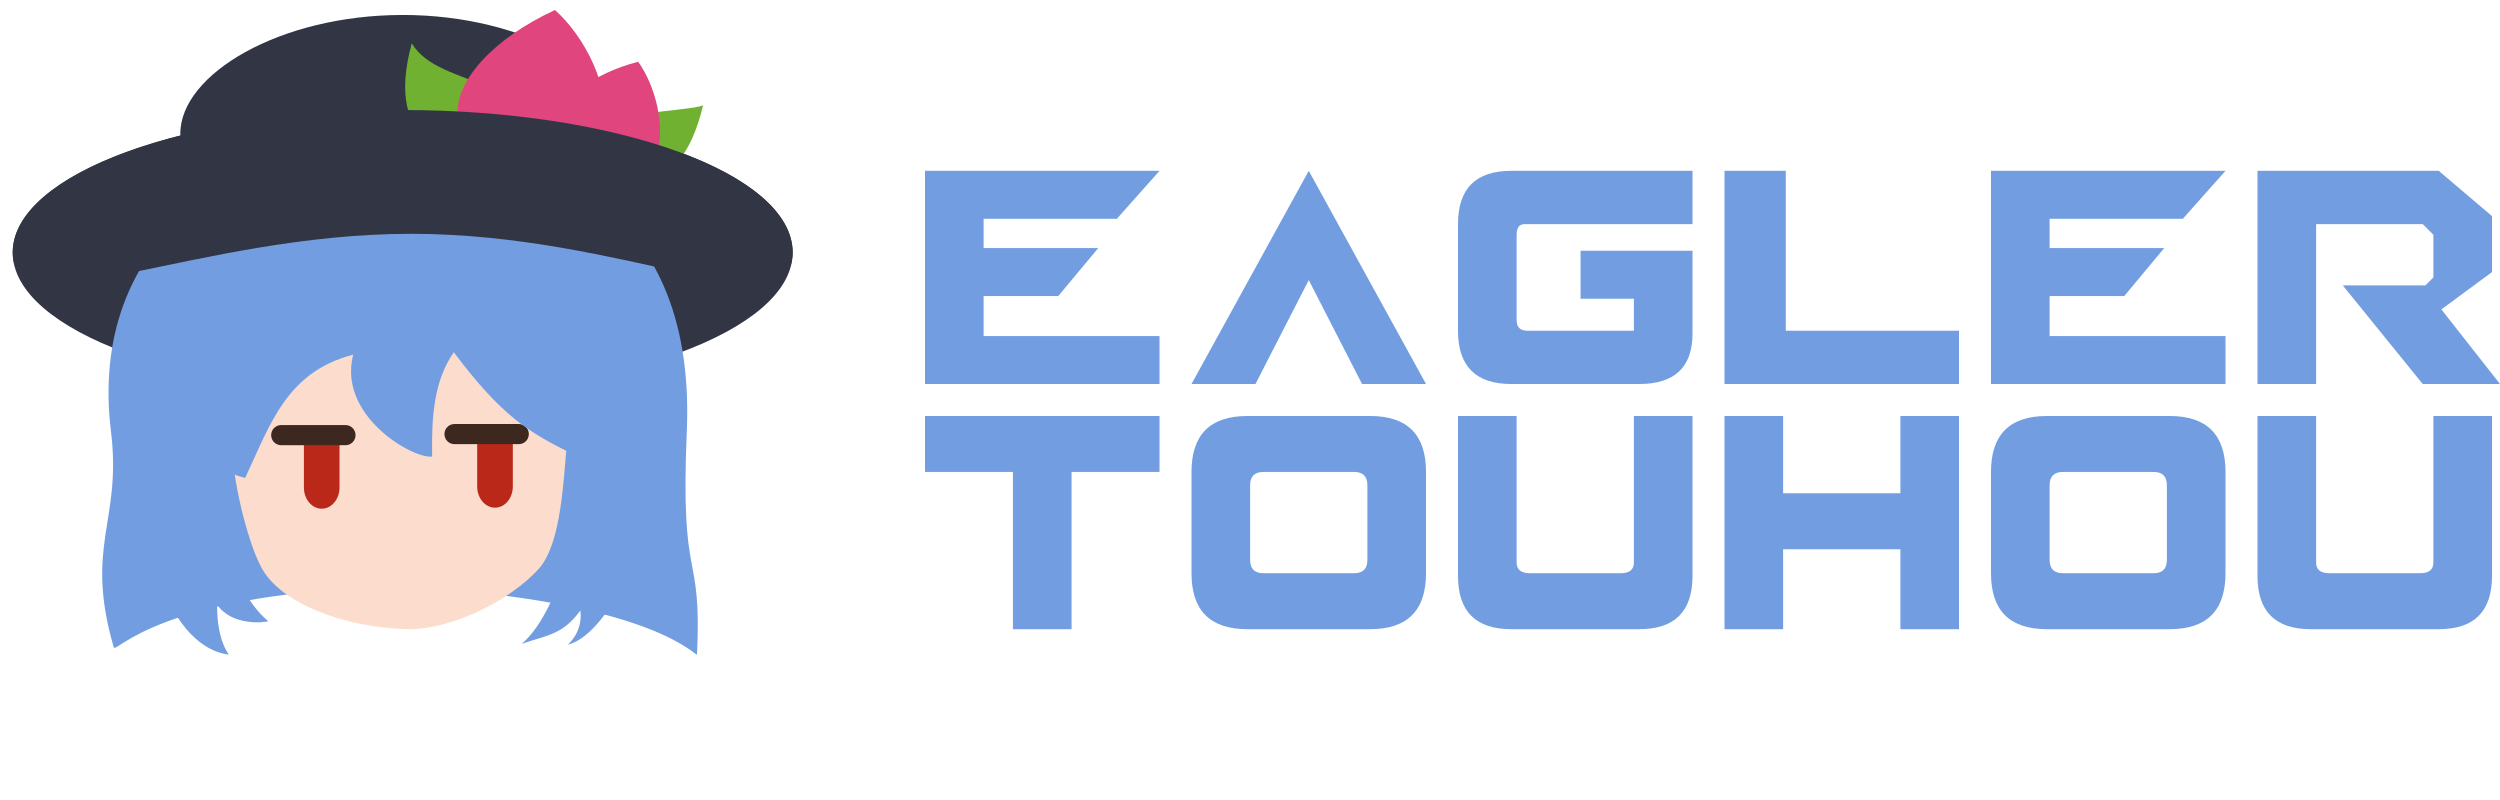
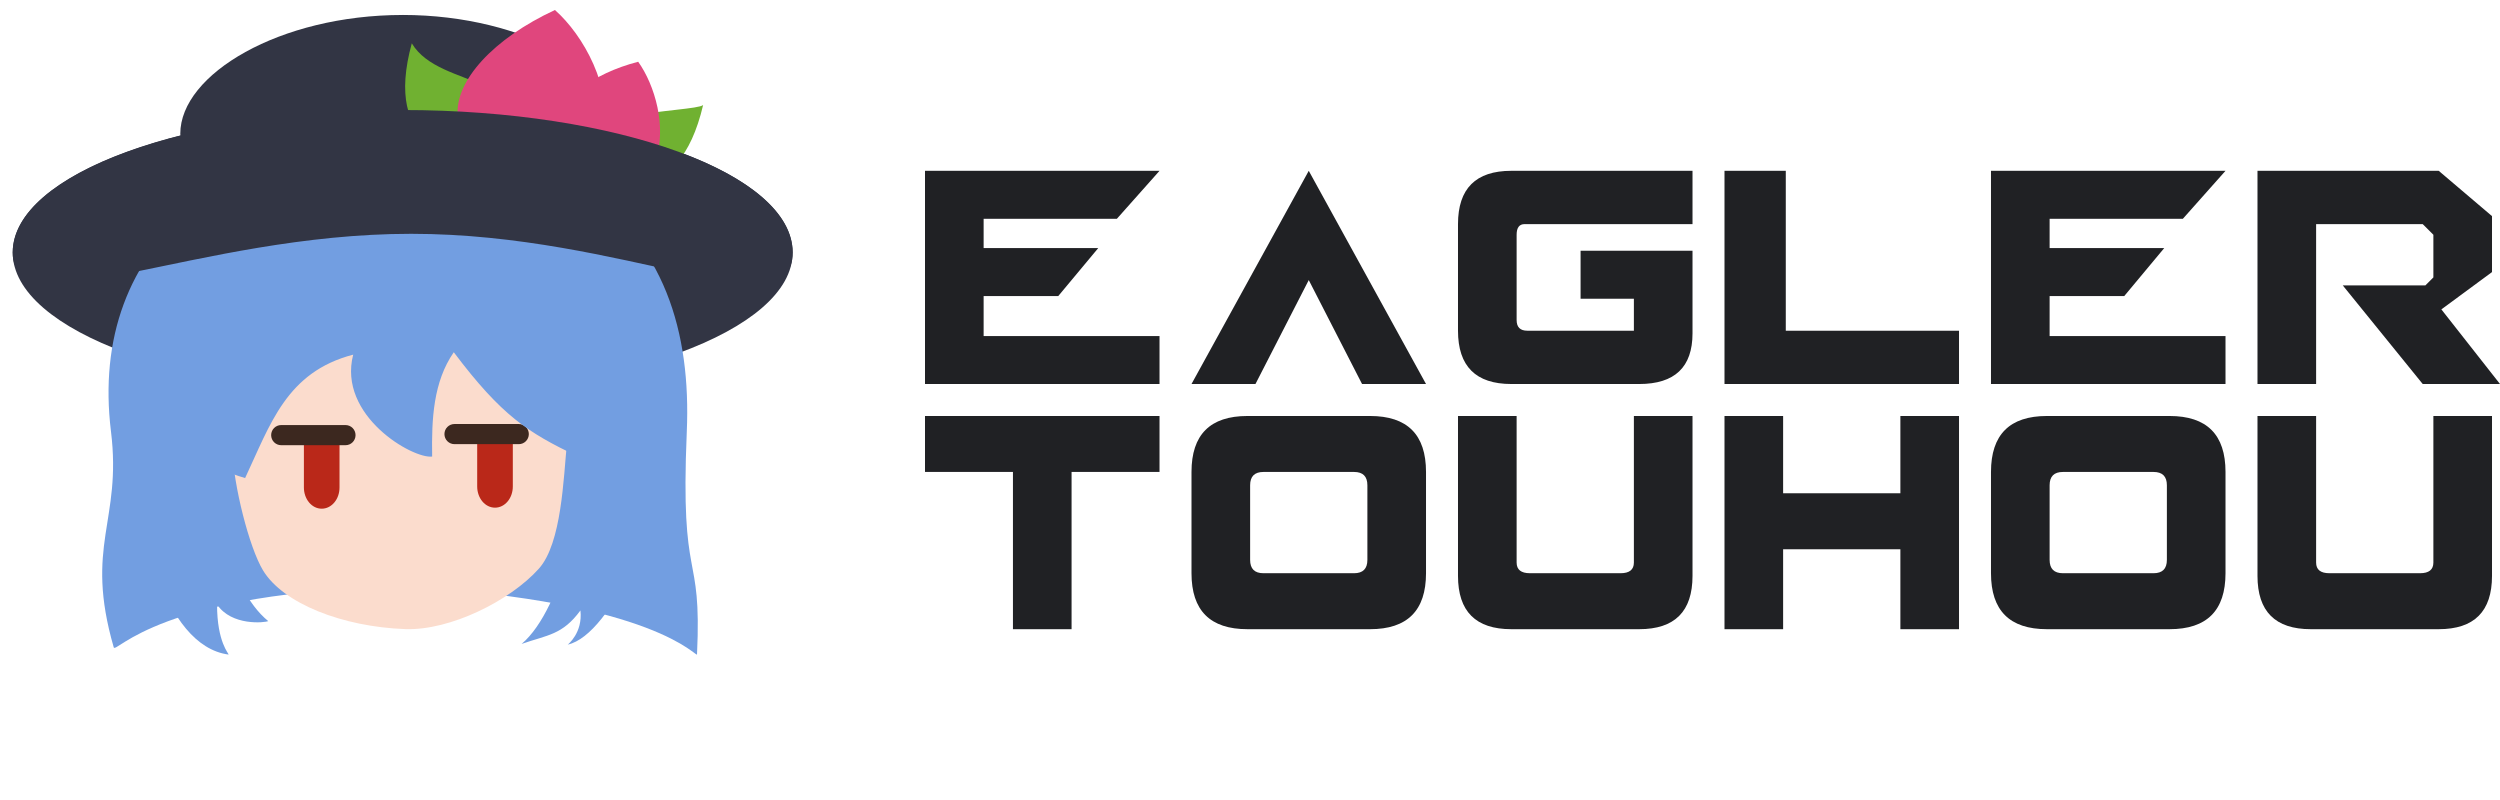
<svg xmlns="http://www.w3.org/2000/svg" xmlns:ns1="http://www.openswatchbook.org/uri/2009/osb" xmlns:xlink="http://www.w3.org/1999/xlink" viewBox="0 0 1000 320" width="1000" height="320" role="img" aria-label="EAGLER TOUHOU">
-   <style>.wordmark{fill:rgb(114 158 225)}@media(prefers-color-scheme:dark){.wordmark{fill:rgb(114 158 225)}}</style>
+   <style>.wordmark{fill:#202124}@media(prefers-color-scheme:dark){.wordmark{fill:#f0f0f2}}</style>
  <defs id="defs851">
    <linearGradient id="linearGradient6530">
      <stop style="stop-color:#71178b;stop-opacity:1" offset="0" id="stop6526" />
      <stop style="stop-color:#955a34;stop-opacity:1" offset="1" id="stop6528" />
    </linearGradient>
    <linearGradient ns1:paint="solid" id="linearGradient7231">
      <stop id="stop7229" offset="0" style="stop-color:#b3b3b3;stop-opacity:1;" />
    </linearGradient>
    <linearGradient gradientUnits="userSpaceOnUse" y2="251.62" x2="235.608" y1="228.803" x1="235.74" id="linearGradient6362" xlink:href="#linearGradient6530" />
    <linearGradient gradientUnits="userSpaceOnUse" y2="255.083" x2="235.264" y1="227.589" x1="235.264" id="linearGradient6364" xlink:href="#linearGradient6530" />
    <linearGradient gradientUnits="userSpaceOnUse" y2="252.929" x2="234.942" y1="231.561" x1="234.942" id="linearGradient6366" xlink:href="#linearGradient6530" />
  </defs>
  <g transform="translate(160 251.6751) scale(2.170022) translate(-79.50892 9.976206)">
    <g transform="translate(0,-155) scale(3.778598,3.778598) translate(-43.11618,-174.3775)">
      <path style="opacity:1;fill:#323544;fill-opacity:1;fill-rule:nonzero;stroke:none;stroke-width:1.059;stroke-linecap:round;stroke-linejoin:round;stroke-miterlimit:4;stroke-dasharray:none;stroke-opacity:1;paint-order:normal" d="m 64.288,182.795 c -5.992,1e-5 -10.848,2.887 -10.848,5.795 0.002,0.03 0.004,0.06 0.007,0.09 -5.117,1.296 -8.174,3.425 -8.182,5.699 2.65e-4,3.837 8.517,6.948 19.024,6.948 10.506,1e-5 19.023,-3.11 19.024,-6.948 -0.002,-2.277 -3.06,-4.409 -8.184,-5.707 0.003,-0.028 0.006,-0.055 0.008,-0.083 5.29e-4,-2.908 -4.856,-5.795 -10.848,-5.795 z" id="path2486" />
      <g id="g3509" transform="translate(-7.76246,-5.292969)">
        <path d="m 57.955,218.933 c -1.44,-4.99 0.407,-6.135 -0.133,-10.521 -0.565,-4.585 0.882,-8.329 3.973,-10.938 5.03,-4.25 13.057,-4.72 18.744,-1.095 4.308,2.745 5.579,7.226 5.372,12.034 -0.33,7.704 0.747,5.574 0.499,10.865 -0.01,0.214 -1.944,-2.595 -14.165,-3.296 -12.102,0.192 -14.188,3.307 -14.291,2.952 z" style="fill:#729ee1;fill-opacity:1;stroke-width:1;paint-order:normal" id="path2190" />
        <path data-face="" d="m 80.066,208.959 c -0.171,1.723 -0.259,4.895 -1.369,6.137 -1.402,1.57 -4.338,3.03 -6.519,2.951 -3.063,-0.111 -5.966,-1.25 -6.942,-2.869 -0.674,-1.119 -1.436,-4.133 -1.498,-5.885 -0.066,-1.867 0.414,-3.805 0.885,-5.053 0.912,-2.416 4.234,-4.931 7.892,-4.873 3.657,0.056 5.732,1.932 6.632,3.946 0.959,1.664 1.038,4.003 0.924,5.642 z" style="fill:#fbdccd;fill-opacity:1;stroke-width:1;paint-order:normal" id="path2192" />
        <g id="g2204" transform="translate(51.6212,222.0638)">
          <path style="fill:#ba2819;fill-opacity:1;stroke-width:1;paint-order:normal" d="m 15.611,-13.227 0,2.301 c 0,0.573 0.388,1.035 0.869,1.035 0.482,0 0.869,-0.461 0.869,-1.035 l 0,-2.301 z" id="path2196" />
          <rect style="opacity:1;fill:#3c281f;fill-opacity:1;fill-rule:nonzero;stroke:none;stroke-width:1.588;stroke-linecap:round;stroke-linejoin:bevel;stroke-miterlimit:4;stroke-dasharray:none;stroke-opacity:1;paint-order:normal" id="rect2198" width="4.117" height="0.983" x="14.014" y="-13.971" ry="0.491" />
          <path id="path2200" d="m 24.065,-13.277 0,2.301 c 0,0.573 0.388,1.035 0.869,1.035 0.482,0 0.869,-0.461 0.869,-1.035 l 0,-2.301 z" style="fill:#ba2819;fill-opacity:1;stroke-width:1;paint-order:normal" />
          <rect ry="0.491" y="-14.022" x="22.467" height="0.983" width="4.117" id="rect2202" style="opacity:1;fill:#3c281f;fill-opacity:1;fill-rule:nonzero;stroke:none;stroke-width:1.588;stroke-linecap:round;stroke-linejoin:bevel;stroke-miterlimit:4;stroke-dasharray:none;stroke-opacity:1;paint-order:normal" />
        </g>
        <path style="fill:#729ee1;fill-opacity:1;stroke:none;stroke-width:1.323;stroke-linecap:round;stroke-linejoin:miter;stroke-miterlimit:4;stroke-dasharray:none;stroke-opacity:1;paint-order:stroke fill markers" d="m 71.924,195.927 c -6.862,0.004 -12.505,5.411 -12.8,12.267 6e-5,4.9e-4 -6.1e-5,9.2e-4 0,0.002 -0.281,4.616 1.252,10.669 4.432,11.093 0.031,-0.041 -0.561,-0.582 -0.56,-2.444 0.705,1.062 2.34,0.889 2.496,0.811 -2.008,-1.647 -2.687,-5.827 -2.689,-8.909 -2.37e-4,-5.037 4.083,-9.12 9.12,-9.12 5.037,2e-5 9.12,4.083 9.12,9.12 -0.004,2.679 -1.143,8.293 -3.189,10.023 1.263,-0.442 1.988,-0.434 2.868,-1.633 0.122,1.092 -0.618,1.666 -0.618,1.666 2.145,-0.471 4.794,-6.486 4.639,-10.056 6e-5,-7.08 -5.739,-12.82 -12.82,-12.82 z" id="path2209" />
        <path id="path2211" style="fill:#729ee1;fill-opacity:1;stroke-width:1;paint-order:normal" d="m 64.366,210.678 c -6.739,-1.956 -3.874,-8.608 0.845,-12.949 3.646,-3.694 9.466,-4.106 13.587,-0.952 4.647,3.556 6.821,8.192 1.732,12.816 -2.354,-1.136 -3.632,-1.926 -5.986,-5.053 -0.997,1.443 -1.086,3.242 -1.055,5.089 -0.927,0.127 -4.621,-1.982 -3.852,-4.971 -3.262,0.849 -4.043,3.406 -5.272,6.019 z" />
        <g transform="translate(0.9547486,0.3063295)" id="g2494">
          <path style="opacity:1;fill:#70b131;fill-opacity:1;fill-rule:nonzero;stroke:none;stroke-width:2.646;stroke-linecap:round;stroke-linejoin:round;stroke-miterlimit:4;stroke-dasharray:none;stroke-opacity:1;paint-order:normal" d="m 79.418,194.904 c -1.047,-2.476 5.911,-2.362 6.335,-2.729 -1.213,5.173 -4.568,4.028 -6.335,2.729 z" id="path2458" />
          <path id="path2424" d="m 80.791,195.071 c -1.452,0.36 -2.274,-0.992 -2.203,-1.846 0.109,-1.311 1.737,-2.575 3.997,-3.162 0.8,1.117 1.433,3.202 0.826,4.855 -0.719,1.287 -2.633,0.947 -2.62,0.152 z" style="fill:#e0467d;fill-opacity:1;fill-rule:evenodd;stroke:none;stroke-width:0.265px;stroke-linecap:butt;stroke-linejoin:miter;stroke-opacity:1" />
          <path id="path2440" d="m 75.801,194.589 c 2.152,-4.132 -2.855,-3.069 -4.26,-5.425 -1.406,5.124 2.087,5.721 4.26,5.425 z" style="opacity:1;fill:#70b131;fill-opacity:1;fill-rule:nonzero;stroke:none;stroke-width:2.646;stroke-linecap:round;stroke-linejoin:round;stroke-miterlimit:4;stroke-dasharray:none;stroke-opacity:1;paint-order:normal" />
          <path style="fill:#e0467d;fill-opacity:1;fill-rule:evenodd;stroke:none;stroke-width:0.265px;stroke-linecap:butt;stroke-linejoin:miter;stroke-opacity:1" d="m 77.318,194.552 c -1.924,0.866 -3.412,-0.67 -3.533,-1.802 -0.185,-1.737 1.752,-3.829 4.739,-5.211 1.397,1.236 2.811,3.779 2.393,6.098 -0.668,1.873 -3.414,1.953 -3.6,0.915 z" id="path2418" />
        </g>
      </g>
      <path style="opacity:1;fill:#323544;fill-opacity:1;fill-rule:nonzero;stroke:none;stroke-width:1.059;stroke-linecap:round;stroke-linejoin:round;stroke-miterlimit:4;stroke-dasharray:none;stroke-opacity:1;paint-order:normal" d="m 83.312,194.38 c -5e-6,3.837 -8.104,-0.91 -18.61,-0.91 -10.506,0 -19.437,4.747 -19.437,0.91 -10e-6,-3.837 8.517,-6.948 19.024,-6.948 10.506,0 19.024,3.111 19.024,6.948 z" id="ellipse2497" />
    </g>
  </g>
  <svg class="wordmark" x="370" y="68.325" width="630" height="183.35" viewBox="0 0 591 172">
    <g transform="translate(0 0)">
      <path fill-rule="evenodd" transform="translate(0 0)" d="M0 0H88L72 18H22V29H65L50 47H22V62H88V80H0Z" />
      <path fill-rule="evenodd" transform="translate(100 0)" d="M0 80L44 0L88 80H64L44 41L24 80Z" />
      <path fill-rule="evenodd" transform="translate(200 0)" d="M20 0H88V20H25Q22 20 22 24V56Q22 60 26 60H66V48H46V30H88V61Q88 80 68 80H20Q0 80 0 60V20Q0 0 20 0Z" />
      <path fill-rule="evenodd" transform="translate(300 0)" d="M0 0H23V60H88V80H0Z" />
      <path fill-rule="evenodd" transform="translate(400 0)" d="M0 0H88L72 18H22V29H65L50 47H22V62H88V80H0Z" />
      <path fill-rule="evenodd" transform="translate(500 0)" d="M0 0H68L88 17V38L69 52L91 80H62L32 43H63L66 40V24L62 20H22V80H0Z" />
    </g>
    <g transform="translate(0 92)">
      <path fill-rule="evenodd" transform="translate(0 0)" d="M0 0H88V21H55V80H33V21H0Z" />
      <path fill-rule="evenodd" transform="translate(100 0)" d="M21 0H67Q88 0 88 21V59Q88 80 67 80H21Q0 80 0 59V21Q0 0 21 0ZM27 21Q22 21 22 26V54Q22 59 27 59H61Q66 59 66 54V26Q66 21 61 21Z" />
      <path fill-rule="evenodd" transform="translate(200 0)" d="M0 0H22V55Q22 59 27 59H61Q66 59 66 55V0H88V60Q88 80 68 80H20Q0 80 0 60Z" />
      <path fill-rule="evenodd" transform="translate(300 0)" d="M0 0H22V29H66V0H88V80H66V50H22V80H0Z" />
      <path fill-rule="evenodd" transform="translate(400 0)" d="M21 0H67Q88 0 88 21V59Q88 80 67 80H21Q0 80 0 59V21Q0 0 21 0ZM27 21Q22 21 22 26V54Q22 59 27 59H61Q66 59 66 54V26Q66 21 61 21Z" />
      <path fill-rule="evenodd" transform="translate(500 0)" d="M0 0H22V55Q22 59 27 59H61Q66 59 66 55V0H88V60Q88 80 68 80H20Q0 80 0 60Z" />
    </g>
  </svg>
</svg>
